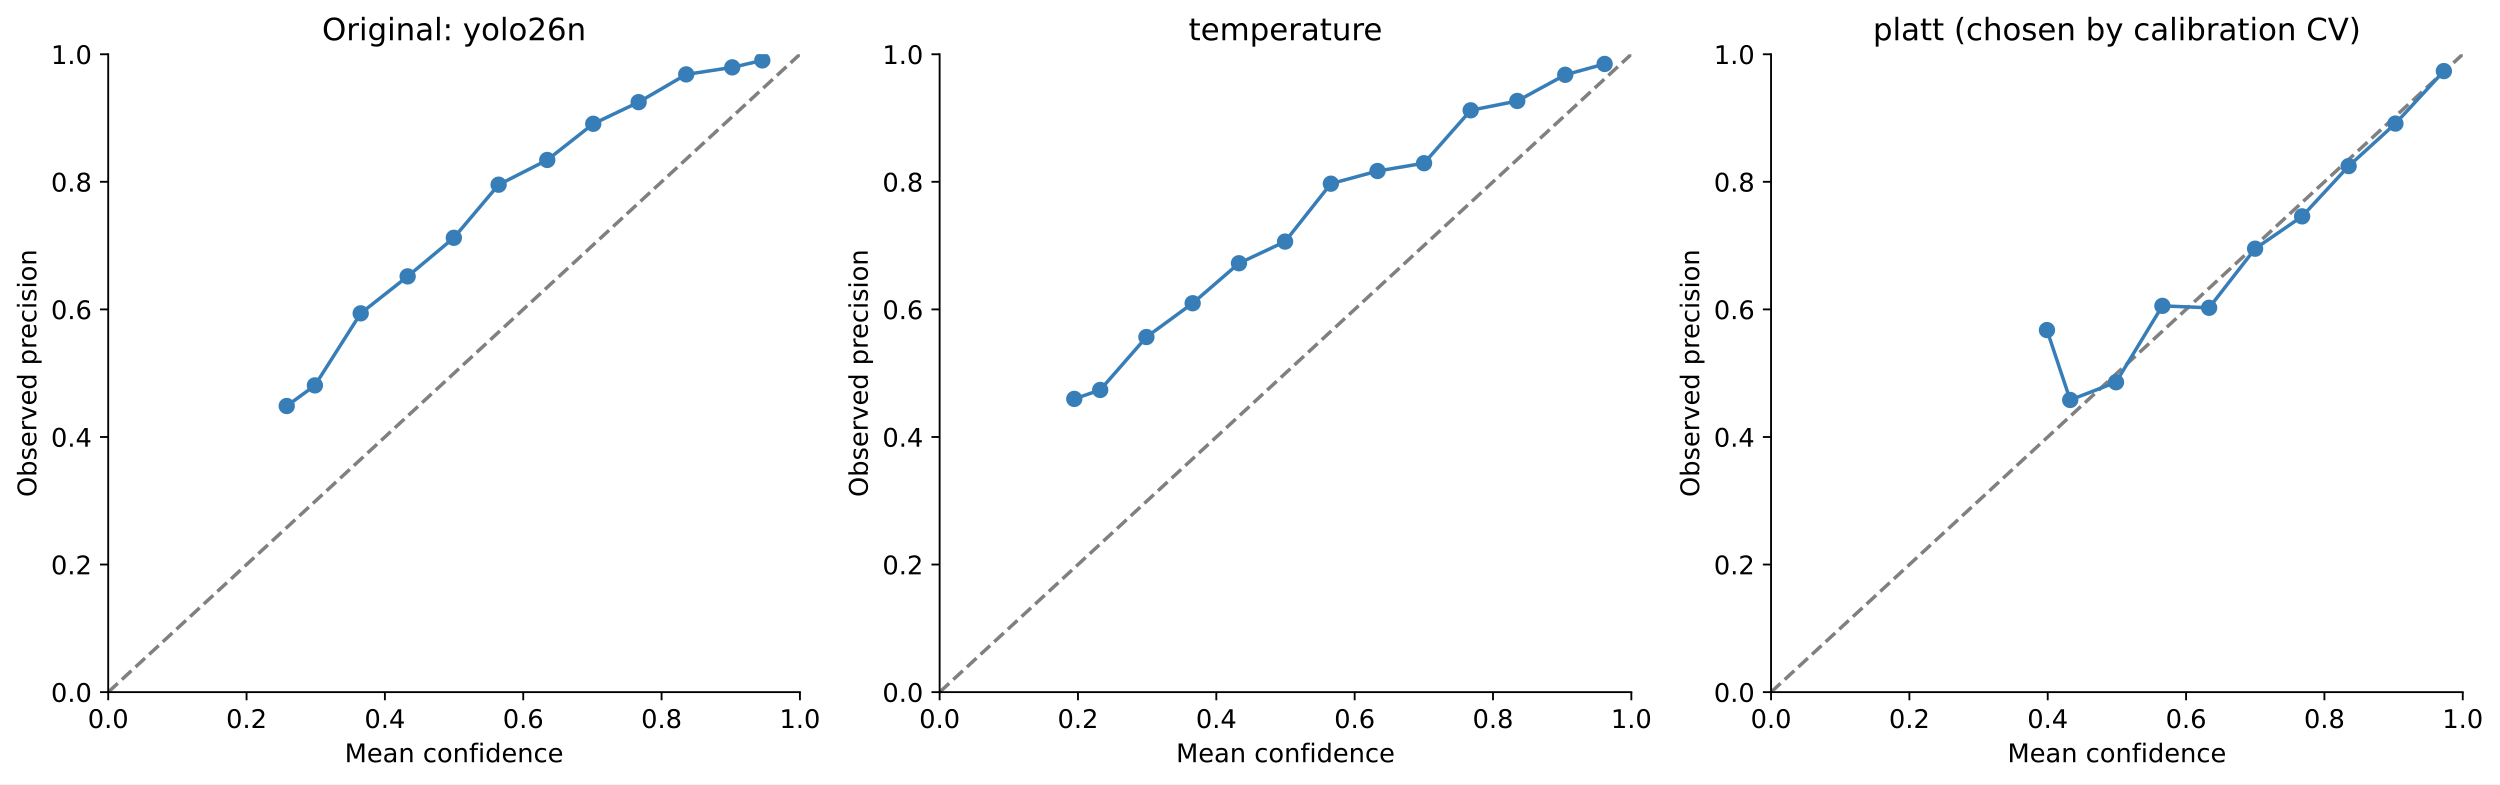
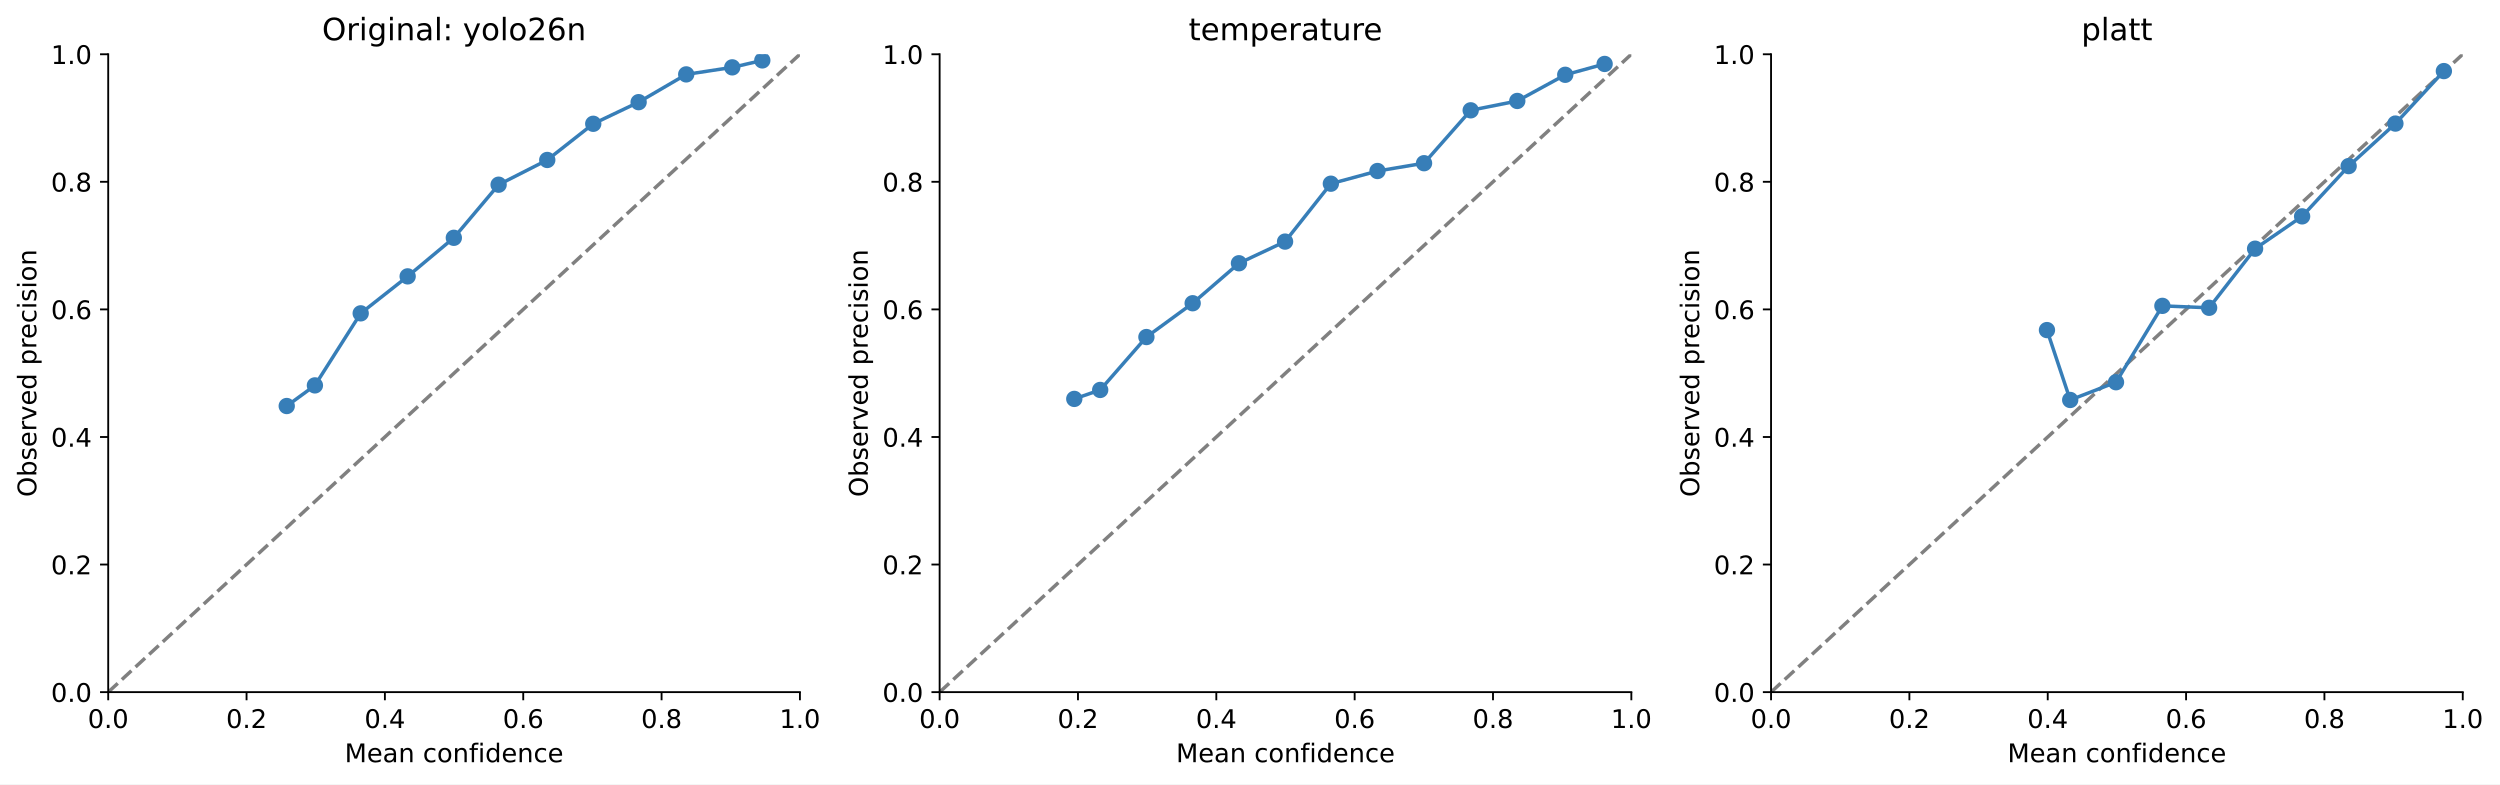
<svg xmlns="http://www.w3.org/2000/svg" xmlns:xlink="http://www.w3.org/1999/xlink" width="1070.581pt" height="335.882pt" viewBox="0 0 1070.581 335.882" version="1.1">
  <defs>
    <style type="text/css">*{stroke-linejoin: round; stroke-linecap: butt}</style>
  </defs>
  <g id="figure_1">
    <g id="patch_1">
      <path d="M 0 335.882 L 1070.581 335.882 L 1070.581 0 L 0 0 z " style="fill: #ffffff" />
    </g>
    <g id="axes_1">
      <g id="patch_2">
        <path d="M 46.339 296.39 L 342.554 296.39 L 342.554 23.23 L 46.339 23.23 z " style="fill: #ffffff" />
      </g>
      <g id="matplotlib.axis_1">
        <g id="xtick_1">
          <g id="line2d_1">
            <defs>
-               <path id="m3269915907" d="M 0 0 L 0 3.5 " style="stroke: #000000; stroke-width: 0.8" />
+               <path id="mf8bb48c96e" d="M 0 0 L 0 3.5 " style="stroke: #000000; stroke-width: 0.8" />
            </defs>
            <g>
-               <use xlink:href="#m3269915907" x="46.339" y="296.39" style="stroke: #000000; stroke-width: 0.8" />
+               <use xlink:href="#mf8bb48c96e" x="46.339" y="296.39" style="stroke: #000000; stroke-width: 0.8" />
            </g>
          </g>
          <g id="text_1">
            <text style="font-size: 11px; font-family: 'DejaVu Sans', 'Bitstream Vera Sans', 'Computer Modern Sans Serif', 'Lucida Grande', 'Verdana', 'Geneva', 'Lucid', 'Arial', 'Helvetica', 'Avant Garde', sans-serif; text-anchor: middle" x="46.339" y="311.748" transform="rotate(-0 46.33937 311.7482)">0.0</text>
          </g>
        </g>
        <g id="xtick_2">
          <g id="line2d_2">
            <g>
-               <use xlink:href="#m3269915907" x="105.582" y="296.39" style="stroke: #000000; stroke-width: 0.8" />
+               <use xlink:href="#mf8bb48c96e" x="105.582" y="296.39" style="stroke: #000000; stroke-width: 0.8" />
            </g>
          </g>
          <g id="text_2">
            <text style="font-size: 11px; font-family: 'DejaVu Sans', 'Bitstream Vera Sans', 'Computer Modern Sans Serif', 'Lucida Grande', 'Verdana', 'Geneva', 'Lucid', 'Arial', 'Helvetica', 'Avant Garde', sans-serif; text-anchor: middle" x="105.582" y="311.748" transform="rotate(-0 105.5824 311.7482)">0.2</text>
          </g>
        </g>
        <g id="xtick_3">
          <g id="line2d_3">
            <g>
-               <use xlink:href="#m3269915907" x="164.825" y="296.39" style="stroke: #000000; stroke-width: 0.8" />
+               <use xlink:href="#mf8bb48c96e" x="164.825" y="296.39" style="stroke: #000000; stroke-width: 0.8" />
            </g>
          </g>
          <g id="text_3">
            <text style="font-size: 11px; font-family: 'DejaVu Sans', 'Bitstream Vera Sans', 'Computer Modern Sans Serif', 'Lucida Grande', 'Verdana', 'Geneva', 'Lucid', 'Arial', 'Helvetica', 'Avant Garde', sans-serif; text-anchor: middle" x="164.825" y="311.748" transform="rotate(-0 164.8254 311.7482)">0.4</text>
          </g>
        </g>
        <g id="xtick_4">
          <g id="line2d_4">
            <g>
-               <use xlink:href="#m3269915907" x="224.068" y="296.39" style="stroke: #000000; stroke-width: 0.8" />
+               <use xlink:href="#mf8bb48c96e" x="224.068" y="296.39" style="stroke: #000000; stroke-width: 0.8" />
            </g>
          </g>
          <g id="text_4">
            <text style="font-size: 11px; font-family: 'DejaVu Sans', 'Bitstream Vera Sans', 'Computer Modern Sans Serif', 'Lucida Grande', 'Verdana', 'Geneva', 'Lucid', 'Arial', 'Helvetica', 'Avant Garde', sans-serif; text-anchor: middle" x="224.068" y="311.748" transform="rotate(-0 224.0684 311.7482)">0.6</text>
          </g>
        </g>
        <g id="xtick_5">
          <g id="line2d_5">
            <g>
-               <use xlink:href="#m3269915907" x="283.311" y="296.39" style="stroke: #000000; stroke-width: 0.8" />
+               <use xlink:href="#mf8bb48c96e" x="283.311" y="296.39" style="stroke: #000000; stroke-width: 0.8" />
            </g>
          </g>
          <g id="text_5">
            <text style="font-size: 11px; font-family: 'DejaVu Sans', 'Bitstream Vera Sans', 'Computer Modern Sans Serif', 'Lucida Grande', 'Verdana', 'Geneva', 'Lucid', 'Arial', 'Helvetica', 'Avant Garde', sans-serif; text-anchor: middle" x="283.311" y="311.748" transform="rotate(-0 283.3114 311.7482)">0.8</text>
          </g>
        </g>
        <g id="xtick_6">
          <g id="line2d_6">
            <g>
-               <use xlink:href="#m3269915907" x="342.554" y="296.39" style="stroke: #000000; stroke-width: 0.8" />
+               <use xlink:href="#mf8bb48c96e" x="342.554" y="296.39" style="stroke: #000000; stroke-width: 0.8" />
            </g>
          </g>
          <g id="text_6">
            <text style="font-size: 11px; font-family: 'DejaVu Sans', 'Bitstream Vera Sans', 'Computer Modern Sans Serif', 'Lucida Grande', 'Verdana', 'Geneva', 'Lucid', 'Arial', 'Helvetica', 'Avant Garde', sans-serif; text-anchor: middle" x="342.554" y="311.748" transform="rotate(-0 342.5544 311.7482)">1.0</text>
          </g>
        </g>
        <g id="text_7">
          <text style="font-size: 11px; font-family: 'DejaVu Sans', 'Bitstream Vera Sans', 'Computer Modern Sans Serif', 'Lucida Grande', 'Verdana', 'Geneva', 'Lucid', 'Arial', 'Helvetica', 'Avant Garde', sans-serif; text-anchor: middle" x="194.447" y="326.394" transform="rotate(-0 194.4469 326.3942)">Mean confidence</text>
        </g>
      </g>
      <g id="matplotlib.axis_2">
        <g id="ytick_1">
          <g id="line2d_7">
            <defs>
-               <path id="mb276f369de" d="M 0 0 L -3.5 0 " style="stroke: #000000; stroke-width: 0.8" />
+               <path id="mfc669d02ab" d="M 0 0 L -3.5 0 " style="stroke: #000000; stroke-width: 0.8" />
            </defs>
            <g>
-               <use xlink:href="#mb276f369de" x="46.339" y="296.39" style="stroke: #000000; stroke-width: 0.8" />
+               <use xlink:href="#mfc669d02ab" x="46.339" y="296.39" style="stroke: #000000; stroke-width: 0.8" />
            </g>
          </g>
          <g id="text_8">
            <text style="font-size: 11px; font-family: 'DejaVu Sans', 'Bitstream Vera Sans', 'Computer Modern Sans Serif', 'Lucida Grande', 'Verdana', 'Geneva', 'Lucid', 'Arial', 'Helvetica', 'Avant Garde', sans-serif; text-anchor: end" x="39.339" y="300.569" transform="rotate(-0 39.33937 300.5691)">0.0</text>
          </g>
        </g>
        <g id="ytick_2">
          <g id="line2d_8">
            <g>
-               <use xlink:href="#mb276f369de" x="46.339" y="241.758" style="stroke: #000000; stroke-width: 0.8" />
+               <use xlink:href="#mfc669d02ab" x="46.339" y="241.758" style="stroke: #000000; stroke-width: 0.8" />
            </g>
          </g>
          <g id="text_9">
            <text style="font-size: 11px; font-family: 'DejaVu Sans', 'Bitstream Vera Sans', 'Computer Modern Sans Serif', 'Lucida Grande', 'Verdana', 'Geneva', 'Lucid', 'Arial', 'Helvetica', 'Avant Garde', sans-serif; text-anchor: end" x="39.339" y="245.937" transform="rotate(-0 39.33937 245.9371)">0.2</text>
          </g>
        </g>
        <g id="ytick_3">
          <g id="line2d_9">
            <g>
-               <use xlink:href="#mb276f369de" x="46.339" y="187.126" style="stroke: #000000; stroke-width: 0.8" />
+               <use xlink:href="#mfc669d02ab" x="46.339" y="187.126" style="stroke: #000000; stroke-width: 0.8" />
            </g>
          </g>
          <g id="text_10">
            <text style="font-size: 11px; font-family: 'DejaVu Sans', 'Bitstream Vera Sans', 'Computer Modern Sans Serif', 'Lucida Grande', 'Verdana', 'Geneva', 'Lucid', 'Arial', 'Helvetica', 'Avant Garde', sans-serif; text-anchor: end" x="39.339" y="191.305" transform="rotate(-0 39.33937 191.3051)">0.4</text>
          </g>
        </g>
        <g id="ytick_4">
          <g id="line2d_10">
            <g>
-               <use xlink:href="#mb276f369de" x="46.339" y="132.494" style="stroke: #000000; stroke-width: 0.8" />
+               <use xlink:href="#mfc669d02ab" x="46.339" y="132.494" style="stroke: #000000; stroke-width: 0.8" />
            </g>
          </g>
          <g id="text_11">
            <text style="font-size: 11px; font-family: 'DejaVu Sans', 'Bitstream Vera Sans', 'Computer Modern Sans Serif', 'Lucida Grande', 'Verdana', 'Geneva', 'Lucid', 'Arial', 'Helvetica', 'Avant Garde', sans-serif; text-anchor: end" x="39.339" y="136.673" transform="rotate(-0 39.33937 136.6731)">0.6</text>
          </g>
        </g>
        <g id="ytick_5">
          <g id="line2d_11">
            <g>
-               <use xlink:href="#mb276f369de" x="46.339" y="77.862" style="stroke: #000000; stroke-width: 0.8" />
+               <use xlink:href="#mfc669d02ab" x="46.339" y="77.862" style="stroke: #000000; stroke-width: 0.8" />
            </g>
          </g>
          <g id="text_12">
            <text style="font-size: 11px; font-family: 'DejaVu Sans', 'Bitstream Vera Sans', 'Computer Modern Sans Serif', 'Lucida Grande', 'Verdana', 'Geneva', 'Lucid', 'Arial', 'Helvetica', 'Avant Garde', sans-serif; text-anchor: end" x="39.339" y="82.041" transform="rotate(-0 39.33937 82.04108)">0.8</text>
          </g>
        </g>
        <g id="ytick_6">
          <g id="line2d_12">
            <g>
-               <use xlink:href="#mb276f369de" x="46.339" y="23.23" style="stroke: #000000; stroke-width: 0.8" />
+               <use xlink:href="#mfc669d02ab" x="46.339" y="23.23" style="stroke: #000000; stroke-width: 0.8" />
            </g>
          </g>
          <g id="text_13">
            <text style="font-size: 11px; font-family: 'DejaVu Sans', 'Bitstream Vera Sans', 'Computer Modern Sans Serif', 'Lucida Grande', 'Verdana', 'Geneva', 'Lucid', 'Arial', 'Helvetica', 'Avant Garde', sans-serif; text-anchor: end" x="39.339" y="27.409" transform="rotate(-0 39.33937 27.40908)">1.0</text>
          </g>
        </g>
        <g id="text_14">
          <text style="font-size: 11px; font-family: 'DejaVu Sans', 'Bitstream Vera Sans', 'Computer Modern Sans Serif', 'Lucida Grande', 'Verdana', 'Geneva', 'Lucid', 'Arial', 'Helvetica', 'Avant Garde', sans-serif; text-anchor: middle" x="15.558" y="159.81" transform="rotate(-90 15.55828 159.8099)">Observed precision</text>
        </g>
      </g>
      <g id="line2d_13">
-         <path d="M 46.339 296.39 L 342.554 23.23 " clip-path="url(#p6e7a087553)" style="fill: none; stroke-dasharray: 5.55,2.4; stroke-dashoffset: 0; stroke: #808080; stroke-width: 1.5" />
+         <path d="M 46.339 296.39 L 342.554 23.23 " clip-path="url(#p8c7e6d9101)" style="fill: none; stroke-dasharray: 5.55,2.4; stroke-dashoffset: 0; stroke: #808080; stroke-width: 1.5" />
      </g>
      <g id="line2d_14">
-         <path d="M 122.787 173.87 L 134.852 165.039 L 154.462 134.185 L 174.57 118.351 L 194.344 101.835 L 213.524 79.095 L 234.356 68.503 L 254.047 53.011 L 273.484 43.749 L 293.858 31.859 L 313.572 28.845 L 326.443 25.869 " clip-path="url(#p6e7a087553)" style="fill: none; stroke: #377eb8; stroke-width: 1.5; stroke-linecap: square" />
+         <path d="M 122.787 173.87 L 134.852 165.039 L 154.462 134.185 L 174.57 118.351 L 194.344 101.835 L 213.524 79.095 L 234.356 68.503 L 254.047 53.011 L 273.484 43.749 L 293.858 31.859 L 313.572 28.845 L 326.443 25.869 " clip-path="url(#p8c7e6d9101)" style="fill: none; stroke: #377eb8; stroke-width: 1.5; stroke-linecap: square" />
        <defs>
-           <path id="ma2eb2989cf" d="M 0 3 C 0.796 3 1.559 2.684 2.121 2.121 C 2.684 1.559 3 0.796 3 0 C 3 -0.796 2.684 -1.559 2.121 -2.121 C 1.559 -2.684 0.796 -3 0 -3 C -0.796 -3 -1.559 -2.684 -2.121 -2.121 C -2.684 -1.559 -3 -0.796 -3 0 C -3 0.796 -2.684 1.559 -2.121 2.121 C -1.559 2.684 -0.796 3 0 3 z " style="stroke: #377eb8" />
+           <path id="m2021194798" d="M 0 3 C 0.796 3 1.559 2.684 2.121 2.121 C 2.684 1.559 3 0.796 3 0 C 3 -0.796 2.684 -1.559 2.121 -2.121 C 1.559 -2.684 0.796 -3 0 -3 C -0.796 -3 -1.559 -2.684 -2.121 -2.121 C -2.684 -1.559 -3 -0.796 -3 0 C -3 0.796 -2.684 1.559 -2.121 2.121 C -1.559 2.684 -0.796 3 0 3 z " style="stroke: #377eb8" />
        </defs>
-         <g clip-path="url(#p6e7a087553)">
-           <use xlink:href="#ma2eb2989cf" x="122.787" y="173.87" style="fill: #377eb8; stroke: #377eb8" />
-           <use xlink:href="#ma2eb2989cf" x="134.852" y="165.039" style="fill: #377eb8; stroke: #377eb8" />
-           <use xlink:href="#ma2eb2989cf" x="154.462" y="134.185" style="fill: #377eb8; stroke: #377eb8" />
-           <use xlink:href="#ma2eb2989cf" x="174.57" y="118.351" style="fill: #377eb8; stroke: #377eb8" />
-           <use xlink:href="#ma2eb2989cf" x="194.344" y="101.835" style="fill: #377eb8; stroke: #377eb8" />
-           <use xlink:href="#ma2eb2989cf" x="213.524" y="79.095" style="fill: #377eb8; stroke: #377eb8" />
-           <use xlink:href="#ma2eb2989cf" x="234.356" y="68.503" style="fill: #377eb8; stroke: #377eb8" />
-           <use xlink:href="#ma2eb2989cf" x="254.047" y="53.011" style="fill: #377eb8; stroke: #377eb8" />
-           <use xlink:href="#ma2eb2989cf" x="273.484" y="43.749" style="fill: #377eb8; stroke: #377eb8" />
-           <use xlink:href="#ma2eb2989cf" x="293.858" y="31.859" style="fill: #377eb8; stroke: #377eb8" />
-           <use xlink:href="#ma2eb2989cf" x="313.572" y="28.845" style="fill: #377eb8; stroke: #377eb8" />
-           <use xlink:href="#ma2eb2989cf" x="326.443" y="25.869" style="fill: #377eb8; stroke: #377eb8" />
+         <g clip-path="url(#p8c7e6d9101)">
+           <use xlink:href="#m2021194798" x="122.787" y="173.87" style="fill: #377eb8; stroke: #377eb8" />
+           <use xlink:href="#m2021194798" x="134.852" y="165.039" style="fill: #377eb8; stroke: #377eb8" />
+           <use xlink:href="#m2021194798" x="154.462" y="134.185" style="fill: #377eb8; stroke: #377eb8" />
+           <use xlink:href="#m2021194798" x="174.57" y="118.351" style="fill: #377eb8; stroke: #377eb8" />
+           <use xlink:href="#m2021194798" x="194.344" y="101.835" style="fill: #377eb8; stroke: #377eb8" />
+           <use xlink:href="#m2021194798" x="213.524" y="79.095" style="fill: #377eb8; stroke: #377eb8" />
+           <use xlink:href="#m2021194798" x="234.356" y="68.503" style="fill: #377eb8; stroke: #377eb8" />
+           <use xlink:href="#m2021194798" x="254.047" y="53.011" style="fill: #377eb8; stroke: #377eb8" />
+           <use xlink:href="#m2021194798" x="273.484" y="43.749" style="fill: #377eb8; stroke: #377eb8" />
+           <use xlink:href="#m2021194798" x="293.858" y="31.859" style="fill: #377eb8; stroke: #377eb8" />
+           <use xlink:href="#m2021194798" x="313.572" y="28.845" style="fill: #377eb8; stroke: #377eb8" />
+           <use xlink:href="#m2021194798" x="326.443" y="25.869" style="fill: #377eb8; stroke: #377eb8" />
        </g>
      </g>
      <g id="patch_3">
        <path d="M 46.339 296.39 L 46.339 23.23 " style="fill: none; stroke: #000000; stroke-width: 0.8; stroke-linejoin: miter; stroke-linecap: square" />
      </g>
      <g id="patch_4">
        <path d="M 46.339 296.39 L 342.554 296.39 " style="fill: none; stroke: #000000; stroke-width: 0.8; stroke-linejoin: miter; stroke-linecap: square" />
      </g>
      <g id="text_15">
        <text style="font-size: 13.2px; font-family: 'DejaVu Sans', 'Bitstream Vera Sans', 'Computer Modern Sans Serif', 'Lucida Grande', 'Verdana', 'Geneva', 'Lucid', 'Arial', 'Helvetica', 'Avant Garde', sans-serif; text-anchor: middle" x="194.447" y="17.23" transform="rotate(-0 194.4469 17.22994)">Original: yolo26n</text>
      </g>
    </g>
    <g id="axes_2">
      <g id="patch_5">
        <path d="M 402.379 296.39 L 698.594 296.39 L 698.594 23.23 L 402.379 23.23 z " style="fill: #ffffff" />
      </g>
      <g id="matplotlib.axis_3">
        <g id="xtick_7">
          <g id="line2d_15">
            <g>
-               <use xlink:href="#m3269915907" x="402.379" y="296.39" style="stroke: #000000; stroke-width: 0.8" />
+               <use xlink:href="#mf8bb48c96e" x="402.379" y="296.39" style="stroke: #000000; stroke-width: 0.8" />
            </g>
          </g>
          <g id="text_16">
            <text style="font-size: 11px; font-family: 'DejaVu Sans', 'Bitstream Vera Sans', 'Computer Modern Sans Serif', 'Lucida Grande', 'Verdana', 'Geneva', 'Lucid', 'Arial', 'Helvetica', 'Avant Garde', sans-serif; text-anchor: middle" x="402.379" y="311.748" transform="rotate(-0 402.3794 311.7482)">0.0</text>
          </g>
        </g>
        <g id="xtick_8">
          <g id="line2d_16">
            <g>
-               <use xlink:href="#m3269915907" x="461.622" y="296.39" style="stroke: #000000; stroke-width: 0.8" />
+               <use xlink:href="#mf8bb48c96e" x="461.622" y="296.39" style="stroke: #000000; stroke-width: 0.8" />
            </g>
          </g>
          <g id="text_17">
            <text style="font-size: 11px; font-family: 'DejaVu Sans', 'Bitstream Vera Sans', 'Computer Modern Sans Serif', 'Lucida Grande', 'Verdana', 'Geneva', 'Lucid', 'Arial', 'Helvetica', 'Avant Garde', sans-serif; text-anchor: middle" x="461.622" y="311.748" transform="rotate(-0 461.6224 311.7482)">0.2</text>
          </g>
        </g>
        <g id="xtick_9">
          <g id="line2d_17">
            <g>
-               <use xlink:href="#m3269915907" x="520.865" y="296.39" style="stroke: #000000; stroke-width: 0.8" />
+               <use xlink:href="#mf8bb48c96e" x="520.865" y="296.39" style="stroke: #000000; stroke-width: 0.8" />
            </g>
          </g>
          <g id="text_18">
            <text style="font-size: 11px; font-family: 'DejaVu Sans', 'Bitstream Vera Sans', 'Computer Modern Sans Serif', 'Lucida Grande', 'Verdana', 'Geneva', 'Lucid', 'Arial', 'Helvetica', 'Avant Garde', sans-serif; text-anchor: middle" x="520.865" y="311.748" transform="rotate(-0 520.8654 311.7482)">0.4</text>
          </g>
        </g>
        <g id="xtick_10">
          <g id="line2d_18">
            <g>
-               <use xlink:href="#m3269915907" x="580.108" y="296.39" style="stroke: #000000; stroke-width: 0.8" />
+               <use xlink:href="#mf8bb48c96e" x="580.108" y="296.39" style="stroke: #000000; stroke-width: 0.8" />
            </g>
          </g>
          <g id="text_19">
            <text style="font-size: 11px; font-family: 'DejaVu Sans', 'Bitstream Vera Sans', 'Computer Modern Sans Serif', 'Lucida Grande', 'Verdana', 'Geneva', 'Lucid', 'Arial', 'Helvetica', 'Avant Garde', sans-serif; text-anchor: middle" x="580.108" y="311.748" transform="rotate(-0 580.1084 311.7482)">0.6</text>
          </g>
        </g>
        <g id="xtick_11">
          <g id="line2d_19">
            <g>
-               <use xlink:href="#m3269915907" x="639.351" y="296.39" style="stroke: #000000; stroke-width: 0.8" />
+               <use xlink:href="#mf8bb48c96e" x="639.351" y="296.39" style="stroke: #000000; stroke-width: 0.8" />
            </g>
          </g>
          <g id="text_20">
            <text style="font-size: 11px; font-family: 'DejaVu Sans', 'Bitstream Vera Sans', 'Computer Modern Sans Serif', 'Lucida Grande', 'Verdana', 'Geneva', 'Lucid', 'Arial', 'Helvetica', 'Avant Garde', sans-serif; text-anchor: middle" x="639.351" y="311.748" transform="rotate(-0 639.3514 311.7482)">0.8</text>
          </g>
        </g>
        <g id="xtick_12">
          <g id="line2d_20">
            <g>
-               <use xlink:href="#m3269915907" x="698.594" y="296.39" style="stroke: #000000; stroke-width: 0.8" />
+               <use xlink:href="#mf8bb48c96e" x="698.594" y="296.39" style="stroke: #000000; stroke-width: 0.8" />
            </g>
          </g>
          <g id="text_21">
            <text style="font-size: 11px; font-family: 'DejaVu Sans', 'Bitstream Vera Sans', 'Computer Modern Sans Serif', 'Lucida Grande', 'Verdana', 'Geneva', 'Lucid', 'Arial', 'Helvetica', 'Avant Garde', sans-serif; text-anchor: middle" x="698.594" y="311.748" transform="rotate(-0 698.5944 311.7482)">1.0</text>
          </g>
        </g>
        <g id="text_22">
          <text style="font-size: 11px; font-family: 'DejaVu Sans', 'Bitstream Vera Sans', 'Computer Modern Sans Serif', 'Lucida Grande', 'Verdana', 'Geneva', 'Lucid', 'Arial', 'Helvetica', 'Avant Garde', sans-serif; text-anchor: middle" x="550.487" y="326.394" transform="rotate(-0 550.4869 326.3942)">Mean confidence</text>
        </g>
      </g>
      <g id="matplotlib.axis_4">
        <g id="ytick_7">
          <g id="line2d_21">
            <g>
-               <use xlink:href="#mb276f369de" x="402.379" y="296.39" style="stroke: #000000; stroke-width: 0.8" />
+               <use xlink:href="#mfc669d02ab" x="402.379" y="296.39" style="stroke: #000000; stroke-width: 0.8" />
            </g>
          </g>
          <g id="text_23">
            <text style="font-size: 11px; font-family: 'DejaVu Sans', 'Bitstream Vera Sans', 'Computer Modern Sans Serif', 'Lucida Grande', 'Verdana', 'Geneva', 'Lucid', 'Arial', 'Helvetica', 'Avant Garde', sans-serif; text-anchor: end" x="395.379" y="300.569" transform="rotate(-0 395.3794 300.5691)">0.0</text>
          </g>
        </g>
        <g id="ytick_8">
          <g id="line2d_22">
            <g>
-               <use xlink:href="#mb276f369de" x="402.379" y="241.758" style="stroke: #000000; stroke-width: 0.8" />
+               <use xlink:href="#mfc669d02ab" x="402.379" y="241.758" style="stroke: #000000; stroke-width: 0.8" />
            </g>
          </g>
          <g id="text_24">
            <text style="font-size: 11px; font-family: 'DejaVu Sans', 'Bitstream Vera Sans', 'Computer Modern Sans Serif', 'Lucida Grande', 'Verdana', 'Geneva', 'Lucid', 'Arial', 'Helvetica', 'Avant Garde', sans-serif; text-anchor: end" x="395.379" y="245.937" transform="rotate(-0 395.3794 245.9371)">0.2</text>
          </g>
        </g>
        <g id="ytick_9">
          <g id="line2d_23">
            <g>
-               <use xlink:href="#mb276f369de" x="402.379" y="187.126" style="stroke: #000000; stroke-width: 0.8" />
+               <use xlink:href="#mfc669d02ab" x="402.379" y="187.126" style="stroke: #000000; stroke-width: 0.8" />
            </g>
          </g>
          <g id="text_25">
            <text style="font-size: 11px; font-family: 'DejaVu Sans', 'Bitstream Vera Sans', 'Computer Modern Sans Serif', 'Lucida Grande', 'Verdana', 'Geneva', 'Lucid', 'Arial', 'Helvetica', 'Avant Garde', sans-serif; text-anchor: end" x="395.379" y="191.305" transform="rotate(-0 395.3794 191.3051)">0.4</text>
          </g>
        </g>
        <g id="ytick_10">
          <g id="line2d_24">
            <g>
-               <use xlink:href="#mb276f369de" x="402.379" y="132.494" style="stroke: #000000; stroke-width: 0.8" />
+               <use xlink:href="#mfc669d02ab" x="402.379" y="132.494" style="stroke: #000000; stroke-width: 0.8" />
            </g>
          </g>
          <g id="text_26">
            <text style="font-size: 11px; font-family: 'DejaVu Sans', 'Bitstream Vera Sans', 'Computer Modern Sans Serif', 'Lucida Grande', 'Verdana', 'Geneva', 'Lucid', 'Arial', 'Helvetica', 'Avant Garde', sans-serif; text-anchor: end" x="395.379" y="136.673" transform="rotate(-0 395.3794 136.6731)">0.6</text>
          </g>
        </g>
        <g id="ytick_11">
          <g id="line2d_25">
            <g>
-               <use xlink:href="#mb276f369de" x="402.379" y="77.862" style="stroke: #000000; stroke-width: 0.8" />
+               <use xlink:href="#mfc669d02ab" x="402.379" y="77.862" style="stroke: #000000; stroke-width: 0.8" />
            </g>
          </g>
          <g id="text_27">
            <text style="font-size: 11px; font-family: 'DejaVu Sans', 'Bitstream Vera Sans', 'Computer Modern Sans Serif', 'Lucida Grande', 'Verdana', 'Geneva', 'Lucid', 'Arial', 'Helvetica', 'Avant Garde', sans-serif; text-anchor: end" x="395.379" y="82.041" transform="rotate(-0 395.3794 82.04108)">0.8</text>
          </g>
        </g>
        <g id="ytick_12">
          <g id="line2d_26">
            <g>
-               <use xlink:href="#mb276f369de" x="402.379" y="23.23" style="stroke: #000000; stroke-width: 0.8" />
+               <use xlink:href="#mfc669d02ab" x="402.379" y="23.23" style="stroke: #000000; stroke-width: 0.8" />
            </g>
          </g>
          <g id="text_28">
            <text style="font-size: 11px; font-family: 'DejaVu Sans', 'Bitstream Vera Sans', 'Computer Modern Sans Serif', 'Lucida Grande', 'Verdana', 'Geneva', 'Lucid', 'Arial', 'Helvetica', 'Avant Garde', sans-serif; text-anchor: end" x="395.379" y="27.409" transform="rotate(-0 395.3794 27.40908)">1.0</text>
          </g>
        </g>
        <g id="text_29">
          <text style="font-size: 11px; font-family: 'DejaVu Sans', 'Bitstream Vera Sans', 'Computer Modern Sans Serif', 'Lucida Grande', 'Verdana', 'Geneva', 'Lucid', 'Arial', 'Helvetica', 'Avant Garde', sans-serif; text-anchor: middle" x="371.598" y="159.81" transform="rotate(-90 371.5983 159.8099)">Observed precision</text>
        </g>
      </g>
      <g id="line2d_27">
-         <path d="M 402.379 296.39 L 698.594 23.23 " clip-path="url(#p92faef0362)" style="fill: none; stroke-dasharray: 5.55,2.4; stroke-dashoffset: 0; stroke: #808080; stroke-width: 1.5" />
+         <path d="M 402.379 296.39 L 698.594 23.23 " clip-path="url(#p1fd2dc00f4)" style="fill: none; stroke-dasharray: 5.55,2.4; stroke-dashoffset: 0; stroke: #808080; stroke-width: 1.5" />
      </g>
      <g id="line2d_28">
-         <path d="M 460.042 170.824 L 471.139 166.986 L 490.928 144.331 L 510.737 129.857 L 530.56 112.735 L 550.306 103.459 L 569.914 78.667 L 589.889 73.23 L 609.824 69.889 L 629.797 47.244 L 649.751 43.233 L 670.287 32.028 L 687.154 27.383 " clip-path="url(#p92faef0362)" style="fill: none; stroke: #377eb8; stroke-width: 1.5; stroke-linecap: square" />
-         <g clip-path="url(#p92faef0362)">
-           <use xlink:href="#ma2eb2989cf" x="460.042" y="170.824" style="fill: #377eb8; stroke: #377eb8" />
-           <use xlink:href="#ma2eb2989cf" x="471.139" y="166.986" style="fill: #377eb8; stroke: #377eb8" />
-           <use xlink:href="#ma2eb2989cf" x="490.928" y="144.331" style="fill: #377eb8; stroke: #377eb8" />
-           <use xlink:href="#ma2eb2989cf" x="510.737" y="129.857" style="fill: #377eb8; stroke: #377eb8" />
-           <use xlink:href="#ma2eb2989cf" x="530.56" y="112.735" style="fill: #377eb8; stroke: #377eb8" />
-           <use xlink:href="#ma2eb2989cf" x="550.306" y="103.459" style="fill: #377eb8; stroke: #377eb8" />
-           <use xlink:href="#ma2eb2989cf" x="569.914" y="78.667" style="fill: #377eb8; stroke: #377eb8" />
-           <use xlink:href="#ma2eb2989cf" x="589.889" y="73.23" style="fill: #377eb8; stroke: #377eb8" />
-           <use xlink:href="#ma2eb2989cf" x="609.824" y="69.889" style="fill: #377eb8; stroke: #377eb8" />
-           <use xlink:href="#ma2eb2989cf" x="629.797" y="47.244" style="fill: #377eb8; stroke: #377eb8" />
-           <use xlink:href="#ma2eb2989cf" x="649.751" y="43.233" style="fill: #377eb8; stroke: #377eb8" />
-           <use xlink:href="#ma2eb2989cf" x="670.287" y="32.028" style="fill: #377eb8; stroke: #377eb8" />
-           <use xlink:href="#ma2eb2989cf" x="687.154" y="27.383" style="fill: #377eb8; stroke: #377eb8" />
+         <path d="M 460.042 170.824 L 471.139 166.986 L 490.928 144.331 L 510.737 129.857 L 530.56 112.735 L 550.306 103.459 L 569.914 78.667 L 589.889 73.23 L 609.824 69.889 L 629.797 47.244 L 649.751 43.233 L 670.287 32.028 L 687.154 27.383 " clip-path="url(#p1fd2dc00f4)" style="fill: none; stroke: #377eb8; stroke-width: 1.5; stroke-linecap: square" />
+         <g clip-path="url(#p1fd2dc00f4)">
+           <use xlink:href="#m2021194798" x="460.042" y="170.824" style="fill: #377eb8; stroke: #377eb8" />
+           <use xlink:href="#m2021194798" x="471.139" y="166.986" style="fill: #377eb8; stroke: #377eb8" />
+           <use xlink:href="#m2021194798" x="490.928" y="144.331" style="fill: #377eb8; stroke: #377eb8" />
+           <use xlink:href="#m2021194798" x="510.737" y="129.857" style="fill: #377eb8; stroke: #377eb8" />
+           <use xlink:href="#m2021194798" x="530.56" y="112.735" style="fill: #377eb8; stroke: #377eb8" />
+           <use xlink:href="#m2021194798" x="550.306" y="103.459" style="fill: #377eb8; stroke: #377eb8" />
+           <use xlink:href="#m2021194798" x="569.914" y="78.667" style="fill: #377eb8; stroke: #377eb8" />
+           <use xlink:href="#m2021194798" x="589.889" y="73.23" style="fill: #377eb8; stroke: #377eb8" />
+           <use xlink:href="#m2021194798" x="609.824" y="69.889" style="fill: #377eb8; stroke: #377eb8" />
+           <use xlink:href="#m2021194798" x="629.797" y="47.244" style="fill: #377eb8; stroke: #377eb8" />
+           <use xlink:href="#m2021194798" x="649.751" y="43.233" style="fill: #377eb8; stroke: #377eb8" />
+           <use xlink:href="#m2021194798" x="670.287" y="32.028" style="fill: #377eb8; stroke: #377eb8" />
+           <use xlink:href="#m2021194798" x="687.154" y="27.383" style="fill: #377eb8; stroke: #377eb8" />
        </g>
      </g>
      <g id="patch_6">
        <path d="M 402.379 296.39 L 402.379 23.23 " style="fill: none; stroke: #000000; stroke-width: 0.8; stroke-linejoin: miter; stroke-linecap: square" />
      </g>
      <g id="patch_7">
        <path d="M 402.379 296.39 L 698.594 296.39 " style="fill: none; stroke: #000000; stroke-width: 0.8; stroke-linejoin: miter; stroke-linecap: square" />
      </g>
      <g id="text_30">
        <text style="font-size: 13.2px; font-family: 'DejaVu Sans', 'Bitstream Vera Sans', 'Computer Modern Sans Serif', 'Lucida Grande', 'Verdana', 'Geneva', 'Lucid', 'Arial', 'Helvetica', 'Avant Garde', sans-serif; text-anchor: middle" x="550.487" y="17.23" transform="rotate(-0 550.4869 17.22994)">temperature</text>
      </g>
    </g>
    <g id="axes_3">
      <g id="patch_8">
        <path d="M 758.419 296.39 L 1054.634 296.39 L 1054.634 23.23 L 758.419 23.23 z " style="fill: #ffffff" />
      </g>
      <g id="matplotlib.axis_5">
        <g id="xtick_13">
          <g id="line2d_29">
            <g>
-               <use xlink:href="#m3269915907" x="758.419" y="296.39" style="stroke: #000000; stroke-width: 0.8" />
+               <use xlink:href="#mf8bb48c96e" x="758.419" y="296.39" style="stroke: #000000; stroke-width: 0.8" />
            </g>
          </g>
          <g id="text_31">
            <text style="font-size: 11px; font-family: 'DejaVu Sans', 'Bitstream Vera Sans', 'Computer Modern Sans Serif', 'Lucida Grande', 'Verdana', 'Geneva', 'Lucid', 'Arial', 'Helvetica', 'Avant Garde', sans-serif; text-anchor: middle" x="758.419" y="311.748" transform="rotate(-0 758.4194 311.7482)">0.0</text>
          </g>
        </g>
        <g id="xtick_14">
          <g id="line2d_30">
            <g>
-               <use xlink:href="#m3269915907" x="817.662" y="296.39" style="stroke: #000000; stroke-width: 0.8" />
+               <use xlink:href="#mf8bb48c96e" x="817.662" y="296.39" style="stroke: #000000; stroke-width: 0.8" />
            </g>
          </g>
          <g id="text_32">
            <text style="font-size: 11px; font-family: 'DejaVu Sans', 'Bitstream Vera Sans', 'Computer Modern Sans Serif', 'Lucida Grande', 'Verdana', 'Geneva', 'Lucid', 'Arial', 'Helvetica', 'Avant Garde', sans-serif; text-anchor: middle" x="817.662" y="311.748" transform="rotate(-0 817.6624 311.7482)">0.2</text>
          </g>
        </g>
        <g id="xtick_15">
          <g id="line2d_31">
            <g>
-               <use xlink:href="#m3269915907" x="876.905" y="296.39" style="stroke: #000000; stroke-width: 0.8" />
+               <use xlink:href="#mf8bb48c96e" x="876.905" y="296.39" style="stroke: #000000; stroke-width: 0.8" />
            </g>
          </g>
          <g id="text_33">
            <text style="font-size: 11px; font-family: 'DejaVu Sans', 'Bitstream Vera Sans', 'Computer Modern Sans Serif', 'Lucida Grande', 'Verdana', 'Geneva', 'Lucid', 'Arial', 'Helvetica', 'Avant Garde', sans-serif; text-anchor: middle" x="876.905" y="311.748" transform="rotate(-0 876.9054 311.7482)">0.4</text>
          </g>
        </g>
        <g id="xtick_16">
          <g id="line2d_32">
            <g>
-               <use xlink:href="#m3269915907" x="936.148" y="296.39" style="stroke: #000000; stroke-width: 0.8" />
+               <use xlink:href="#mf8bb48c96e" x="936.148" y="296.39" style="stroke: #000000; stroke-width: 0.8" />
            </g>
          </g>
          <g id="text_34">
            <text style="font-size: 11px; font-family: 'DejaVu Sans', 'Bitstream Vera Sans', 'Computer Modern Sans Serif', 'Lucida Grande', 'Verdana', 'Geneva', 'Lucid', 'Arial', 'Helvetica', 'Avant Garde', sans-serif; text-anchor: middle" x="936.148" y="311.748" transform="rotate(-0 936.1484 311.7482)">0.6</text>
          </g>
        </g>
        <g id="xtick_17">
          <g id="line2d_33">
            <g>
-               <use xlink:href="#m3269915907" x="995.391" y="296.39" style="stroke: #000000; stroke-width: 0.8" />
+               <use xlink:href="#mf8bb48c96e" x="995.391" y="296.39" style="stroke: #000000; stroke-width: 0.8" />
            </g>
          </g>
          <g id="text_35">
            <text style="font-size: 11px; font-family: 'DejaVu Sans', 'Bitstream Vera Sans', 'Computer Modern Sans Serif', 'Lucida Grande', 'Verdana', 'Geneva', 'Lucid', 'Arial', 'Helvetica', 'Avant Garde', sans-serif; text-anchor: middle" x="995.391" y="311.748" transform="rotate(-0 995.3914 311.7482)">0.8</text>
          </g>
        </g>
        <g id="xtick_18">
          <g id="line2d_34">
            <g>
-               <use xlink:href="#m3269915907" x="1054.634" y="296.39" style="stroke: #000000; stroke-width: 0.8" />
+               <use xlink:href="#mf8bb48c96e" x="1054.634" y="296.39" style="stroke: #000000; stroke-width: 0.8" />
            </g>
          </g>
          <g id="text_36">
            <text style="font-size: 11px; font-family: 'DejaVu Sans', 'Bitstream Vera Sans', 'Computer Modern Sans Serif', 'Lucida Grande', 'Verdana', 'Geneva', 'Lucid', 'Arial', 'Helvetica', 'Avant Garde', sans-serif; text-anchor: middle" x="1054.634" y="311.748" transform="rotate(-0 1054.634 311.7482)">1.0</text>
          </g>
        </g>
        <g id="text_37">
          <text style="font-size: 11px; font-family: 'DejaVu Sans', 'Bitstream Vera Sans', 'Computer Modern Sans Serif', 'Lucida Grande', 'Verdana', 'Geneva', 'Lucid', 'Arial', 'Helvetica', 'Avant Garde', sans-serif; text-anchor: middle" x="906.527" y="326.394" transform="rotate(-0 906.5269 326.3942)">Mean confidence</text>
        </g>
      </g>
      <g id="matplotlib.axis_6">
        <g id="ytick_13">
          <g id="line2d_35">
            <g>
-               <use xlink:href="#mb276f369de" x="758.419" y="296.39" style="stroke: #000000; stroke-width: 0.8" />
+               <use xlink:href="#mfc669d02ab" x="758.419" y="296.39" style="stroke: #000000; stroke-width: 0.8" />
            </g>
          </g>
          <g id="text_38">
            <text style="font-size: 11px; font-family: 'DejaVu Sans', 'Bitstream Vera Sans', 'Computer Modern Sans Serif', 'Lucida Grande', 'Verdana', 'Geneva', 'Lucid', 'Arial', 'Helvetica', 'Avant Garde', sans-serif; text-anchor: end" x="751.419" y="300.569" transform="rotate(-0 751.4194 300.5691)">0.0</text>
          </g>
        </g>
        <g id="ytick_14">
          <g id="line2d_36">
            <g>
-               <use xlink:href="#mb276f369de" x="758.419" y="241.758" style="stroke: #000000; stroke-width: 0.8" />
+               <use xlink:href="#mfc669d02ab" x="758.419" y="241.758" style="stroke: #000000; stroke-width: 0.8" />
            </g>
          </g>
          <g id="text_39">
            <text style="font-size: 11px; font-family: 'DejaVu Sans', 'Bitstream Vera Sans', 'Computer Modern Sans Serif', 'Lucida Grande', 'Verdana', 'Geneva', 'Lucid', 'Arial', 'Helvetica', 'Avant Garde', sans-serif; text-anchor: end" x="751.419" y="245.937" transform="rotate(-0 751.4194 245.9371)">0.2</text>
          </g>
        </g>
        <g id="ytick_15">
          <g id="line2d_37">
            <g>
-               <use xlink:href="#mb276f369de" x="758.419" y="187.126" style="stroke: #000000; stroke-width: 0.8" />
+               <use xlink:href="#mfc669d02ab" x="758.419" y="187.126" style="stroke: #000000; stroke-width: 0.8" />
            </g>
          </g>
          <g id="text_40">
            <text style="font-size: 11px; font-family: 'DejaVu Sans', 'Bitstream Vera Sans', 'Computer Modern Sans Serif', 'Lucida Grande', 'Verdana', 'Geneva', 'Lucid', 'Arial', 'Helvetica', 'Avant Garde', sans-serif; text-anchor: end" x="751.419" y="191.305" transform="rotate(-0 751.4194 191.3051)">0.4</text>
          </g>
        </g>
        <g id="ytick_16">
          <g id="line2d_38">
            <g>
-               <use xlink:href="#mb276f369de" x="758.419" y="132.494" style="stroke: #000000; stroke-width: 0.8" />
+               <use xlink:href="#mfc669d02ab" x="758.419" y="132.494" style="stroke: #000000; stroke-width: 0.8" />
            </g>
          </g>
          <g id="text_41">
            <text style="font-size: 11px; font-family: 'DejaVu Sans', 'Bitstream Vera Sans', 'Computer Modern Sans Serif', 'Lucida Grande', 'Verdana', 'Geneva', 'Lucid', 'Arial', 'Helvetica', 'Avant Garde', sans-serif; text-anchor: end" x="751.419" y="136.673" transform="rotate(-0 751.4194 136.6731)">0.6</text>
          </g>
        </g>
        <g id="ytick_17">
          <g id="line2d_39">
            <g>
-               <use xlink:href="#mb276f369de" x="758.419" y="77.862" style="stroke: #000000; stroke-width: 0.8" />
+               <use xlink:href="#mfc669d02ab" x="758.419" y="77.862" style="stroke: #000000; stroke-width: 0.8" />
            </g>
          </g>
          <g id="text_42">
            <text style="font-size: 11px; font-family: 'DejaVu Sans', 'Bitstream Vera Sans', 'Computer Modern Sans Serif', 'Lucida Grande', 'Verdana', 'Geneva', 'Lucid', 'Arial', 'Helvetica', 'Avant Garde', sans-serif; text-anchor: end" x="751.419" y="82.041" transform="rotate(-0 751.4194 82.04108)">0.8</text>
          </g>
        </g>
        <g id="ytick_18">
          <g id="line2d_40">
            <g>
-               <use xlink:href="#mb276f369de" x="758.419" y="23.23" style="stroke: #000000; stroke-width: 0.8" />
+               <use xlink:href="#mfc669d02ab" x="758.419" y="23.23" style="stroke: #000000; stroke-width: 0.8" />
            </g>
          </g>
          <g id="text_43">
            <text style="font-size: 11px; font-family: 'DejaVu Sans', 'Bitstream Vera Sans', 'Computer Modern Sans Serif', 'Lucida Grande', 'Verdana', 'Geneva', 'Lucid', 'Arial', 'Helvetica', 'Avant Garde', sans-serif; text-anchor: end" x="751.419" y="27.409" transform="rotate(-0 751.4194 27.40908)">1.0</text>
          </g>
        </g>
        <g id="text_44">
          <text style="font-size: 11px; font-family: 'DejaVu Sans', 'Bitstream Vera Sans', 'Computer Modern Sans Serif', 'Lucida Grande', 'Verdana', 'Geneva', 'Lucid', 'Arial', 'Helvetica', 'Avant Garde', sans-serif; text-anchor: middle" x="727.638" y="159.81" transform="rotate(-90 727.6383 159.8099)">Observed precision</text>
        </g>
      </g>
      <g id="line2d_41">
-         <path d="M 758.419 296.39 L 1054.634 23.23 " clip-path="url(#p98126e1317)" style="fill: none; stroke-dasharray: 5.55,2.4; stroke-dashoffset: 0; stroke: #808080; stroke-width: 1.5" />
+         <path d="M 758.419 296.39 L 1054.634 23.23 " clip-path="url(#p2e760e58f1)" style="fill: none; stroke-dasharray: 5.55,2.4; stroke-dashoffset: 0; stroke: #808080; stroke-width: 1.5" />
      </g>
      <g id="line2d_42">
-         <path d="M 876.573 141.353 L 886.531 171.281 L 906.144 163.683 L 926.003 130.98 L 946.018 131.803 L 965.704 106.497 L 985.84 92.655 L 1005.766 71.131 L 1025.79 52.921 L 1046.547 30.441 " clip-path="url(#p98126e1317)" style="fill: none; stroke: #377eb8; stroke-width: 1.5; stroke-linecap: square" />
-         <g clip-path="url(#p98126e1317)">
-           <use xlink:href="#ma2eb2989cf" x="876.573" y="141.353" style="fill: #377eb8; stroke: #377eb8" />
-           <use xlink:href="#ma2eb2989cf" x="886.531" y="171.281" style="fill: #377eb8; stroke: #377eb8" />
-           <use xlink:href="#ma2eb2989cf" x="906.144" y="163.683" style="fill: #377eb8; stroke: #377eb8" />
-           <use xlink:href="#ma2eb2989cf" x="926.003" y="130.98" style="fill: #377eb8; stroke: #377eb8" />
-           <use xlink:href="#ma2eb2989cf" x="946.018" y="131.803" style="fill: #377eb8; stroke: #377eb8" />
-           <use xlink:href="#ma2eb2989cf" x="965.704" y="106.497" style="fill: #377eb8; stroke: #377eb8" />
-           <use xlink:href="#ma2eb2989cf" x="985.84" y="92.655" style="fill: #377eb8; stroke: #377eb8" />
-           <use xlink:href="#ma2eb2989cf" x="1005.766" y="71.131" style="fill: #377eb8; stroke: #377eb8" />
-           <use xlink:href="#ma2eb2989cf" x="1025.79" y="52.921" style="fill: #377eb8; stroke: #377eb8" />
-           <use xlink:href="#ma2eb2989cf" x="1046.547" y="30.441" style="fill: #377eb8; stroke: #377eb8" />
+         <path d="M 876.573 141.353 L 886.531 171.281 L 906.144 163.683 L 926.003 130.98 L 946.018 131.803 L 965.704 106.497 L 985.84 92.655 L 1005.766 71.131 L 1025.79 52.921 L 1046.547 30.441 " clip-path="url(#p2e760e58f1)" style="fill: none; stroke: #377eb8; stroke-width: 1.5; stroke-linecap: square" />
+         <g clip-path="url(#p2e760e58f1)">
+           <use xlink:href="#m2021194798" x="876.573" y="141.353" style="fill: #377eb8; stroke: #377eb8" />
+           <use xlink:href="#m2021194798" x="886.531" y="171.281" style="fill: #377eb8; stroke: #377eb8" />
+           <use xlink:href="#m2021194798" x="906.144" y="163.683" style="fill: #377eb8; stroke: #377eb8" />
+           <use xlink:href="#m2021194798" x="926.003" y="130.98" style="fill: #377eb8; stroke: #377eb8" />
+           <use xlink:href="#m2021194798" x="946.018" y="131.803" style="fill: #377eb8; stroke: #377eb8" />
+           <use xlink:href="#m2021194798" x="965.704" y="106.497" style="fill: #377eb8; stroke: #377eb8" />
+           <use xlink:href="#m2021194798" x="985.84" y="92.655" style="fill: #377eb8; stroke: #377eb8" />
+           <use xlink:href="#m2021194798" x="1005.766" y="71.131" style="fill: #377eb8; stroke: #377eb8" />
+           <use xlink:href="#m2021194798" x="1025.79" y="52.921" style="fill: #377eb8; stroke: #377eb8" />
+           <use xlink:href="#m2021194798" x="1046.547" y="30.441" style="fill: #377eb8; stroke: #377eb8" />
        </g>
      </g>
      <g id="patch_9">
        <path d="M 758.419 296.39 L 758.419 23.23 " style="fill: none; stroke: #000000; stroke-width: 0.8; stroke-linejoin: miter; stroke-linecap: square" />
      </g>
      <g id="patch_10">
        <path d="M 758.419 296.39 L 1054.634 296.39 " style="fill: none; stroke: #000000; stroke-width: 0.8; stroke-linejoin: miter; stroke-linecap: square" />
      </g>
      <g id="text_45">
-         <text style="font-size: 13.2px; font-family: 'DejaVu Sans', 'Bitstream Vera Sans', 'Computer Modern Sans Serif', 'Lucida Grande', 'Verdana', 'Geneva', 'Lucid', 'Arial', 'Helvetica', 'Avant Garde', sans-serif; text-anchor: middle" x="906.527" y="17.23" transform="rotate(-0 906.5269 17.22994)">platt (chosen by calibration CV)</text>
+         <text style="font-size: 13.2px; font-family: 'DejaVu Sans', 'Bitstream Vera Sans', 'Computer Modern Sans Serif', 'Lucida Grande', 'Verdana', 'Geneva', 'Lucid', 'Arial', 'Helvetica', 'Avant Garde', sans-serif; text-anchor: middle" x="906.527" y="17.23" transform="rotate(-0 906.5269 17.22994)">platt</text>
      </g>
    </g>
  </g>
  <defs>
-     <clipPath id="p6e7a087553">
+     <clipPath id="p8c7e6d9101">
      <rect x="46.339" y="23.23" width="296.215" height="273.16" />
    </clipPath>
-     <clipPath id="p92faef0362">
+     <clipPath id="p1fd2dc00f4">
      <rect x="402.379" y="23.23" width="296.215" height="273.16" />
    </clipPath>
-     <clipPath id="p98126e1317">
+     <clipPath id="p2e760e58f1">
      <rect x="758.419" y="23.23" width="296.215" height="273.16" />
    </clipPath>
  </defs>
</svg>
